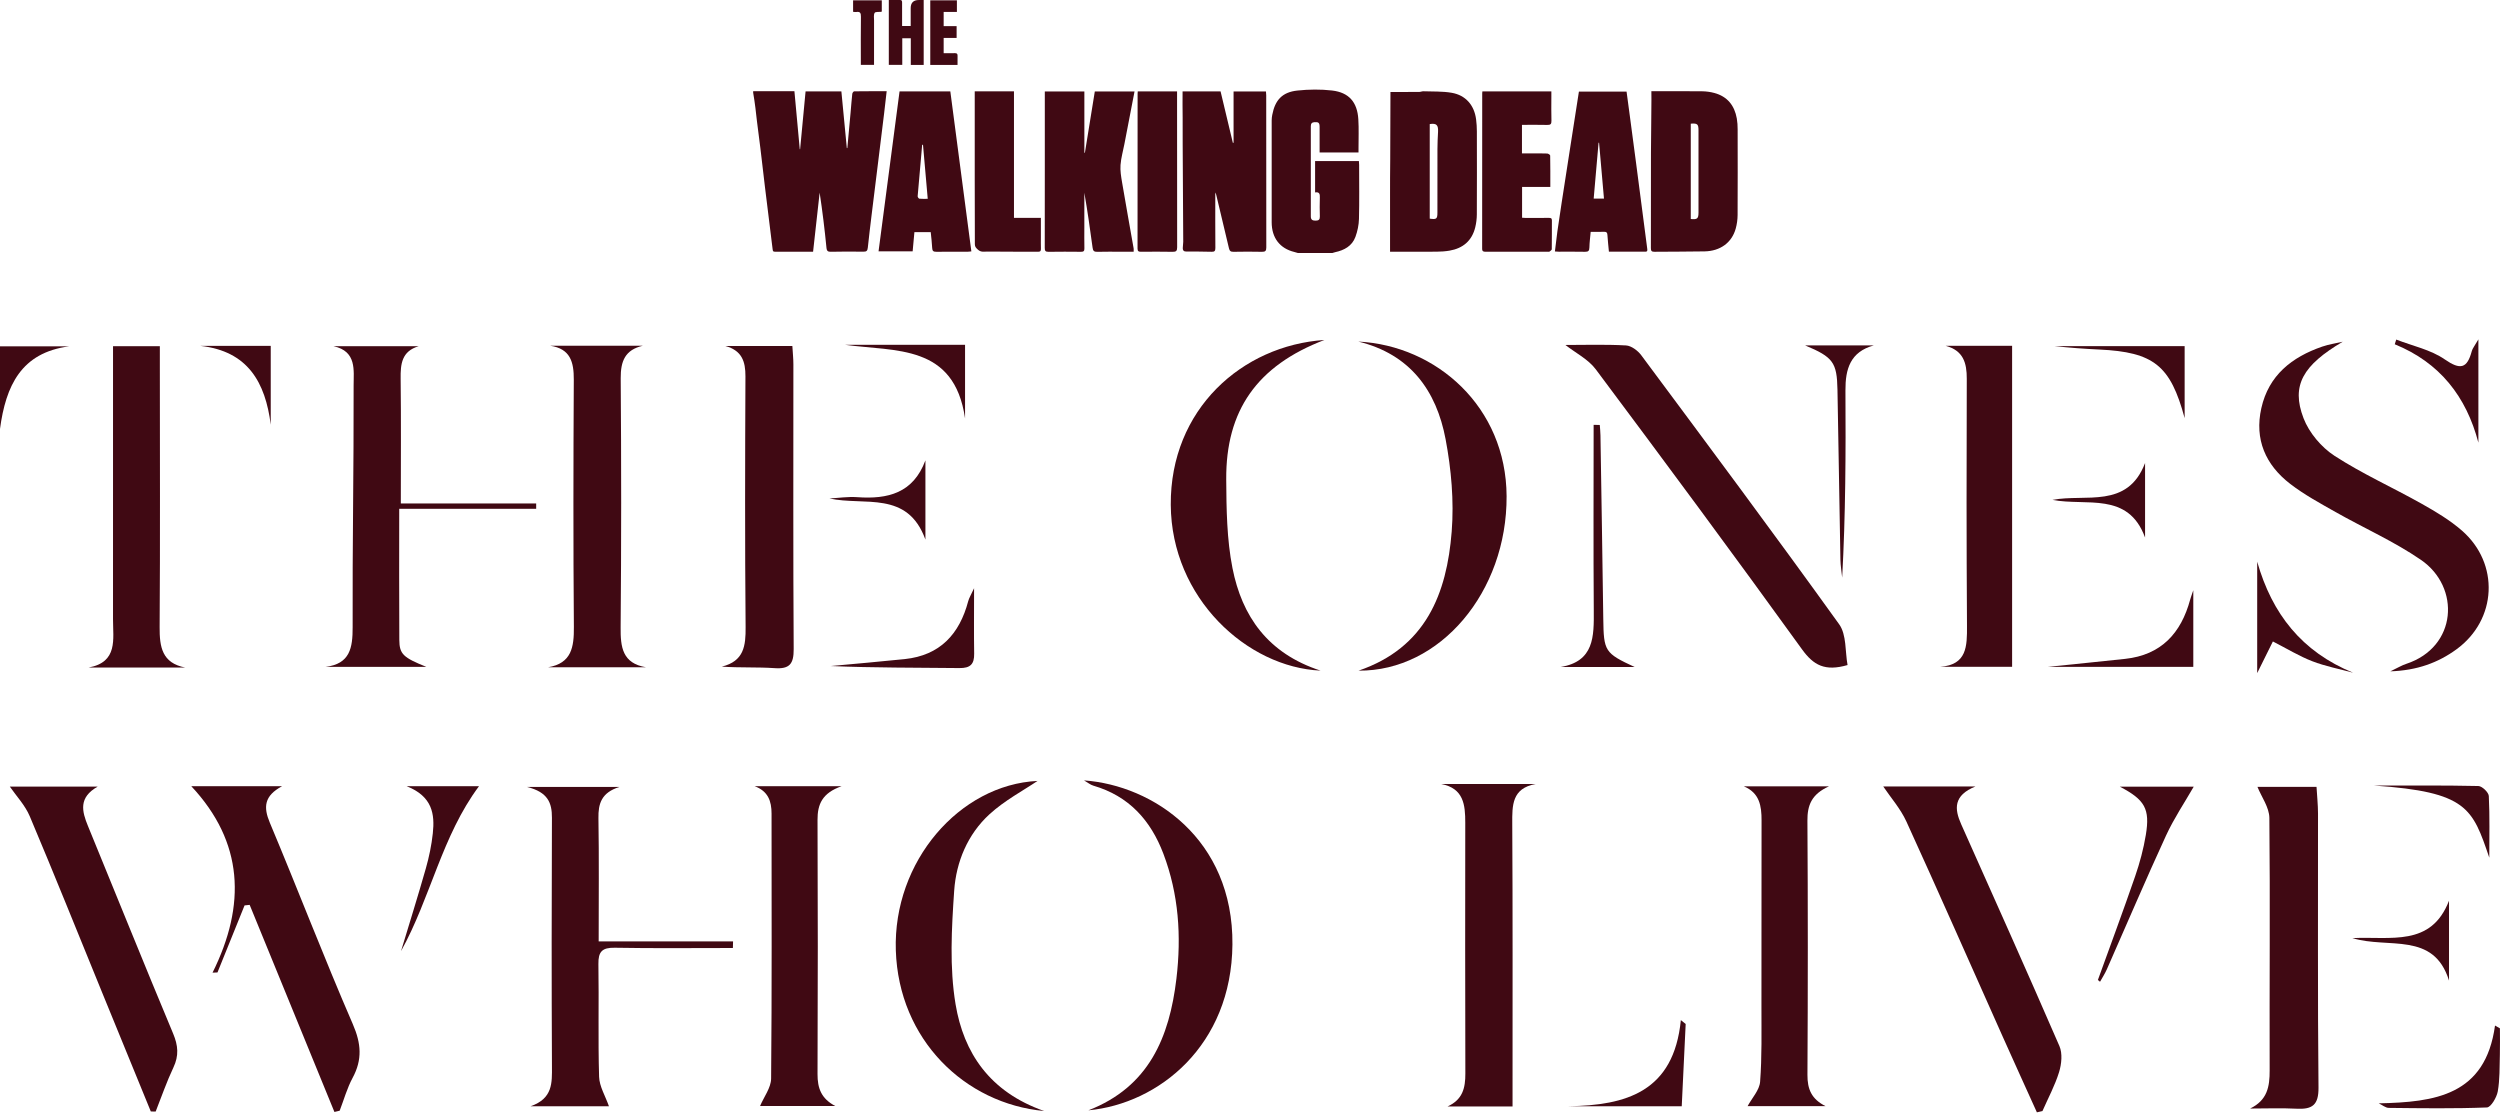
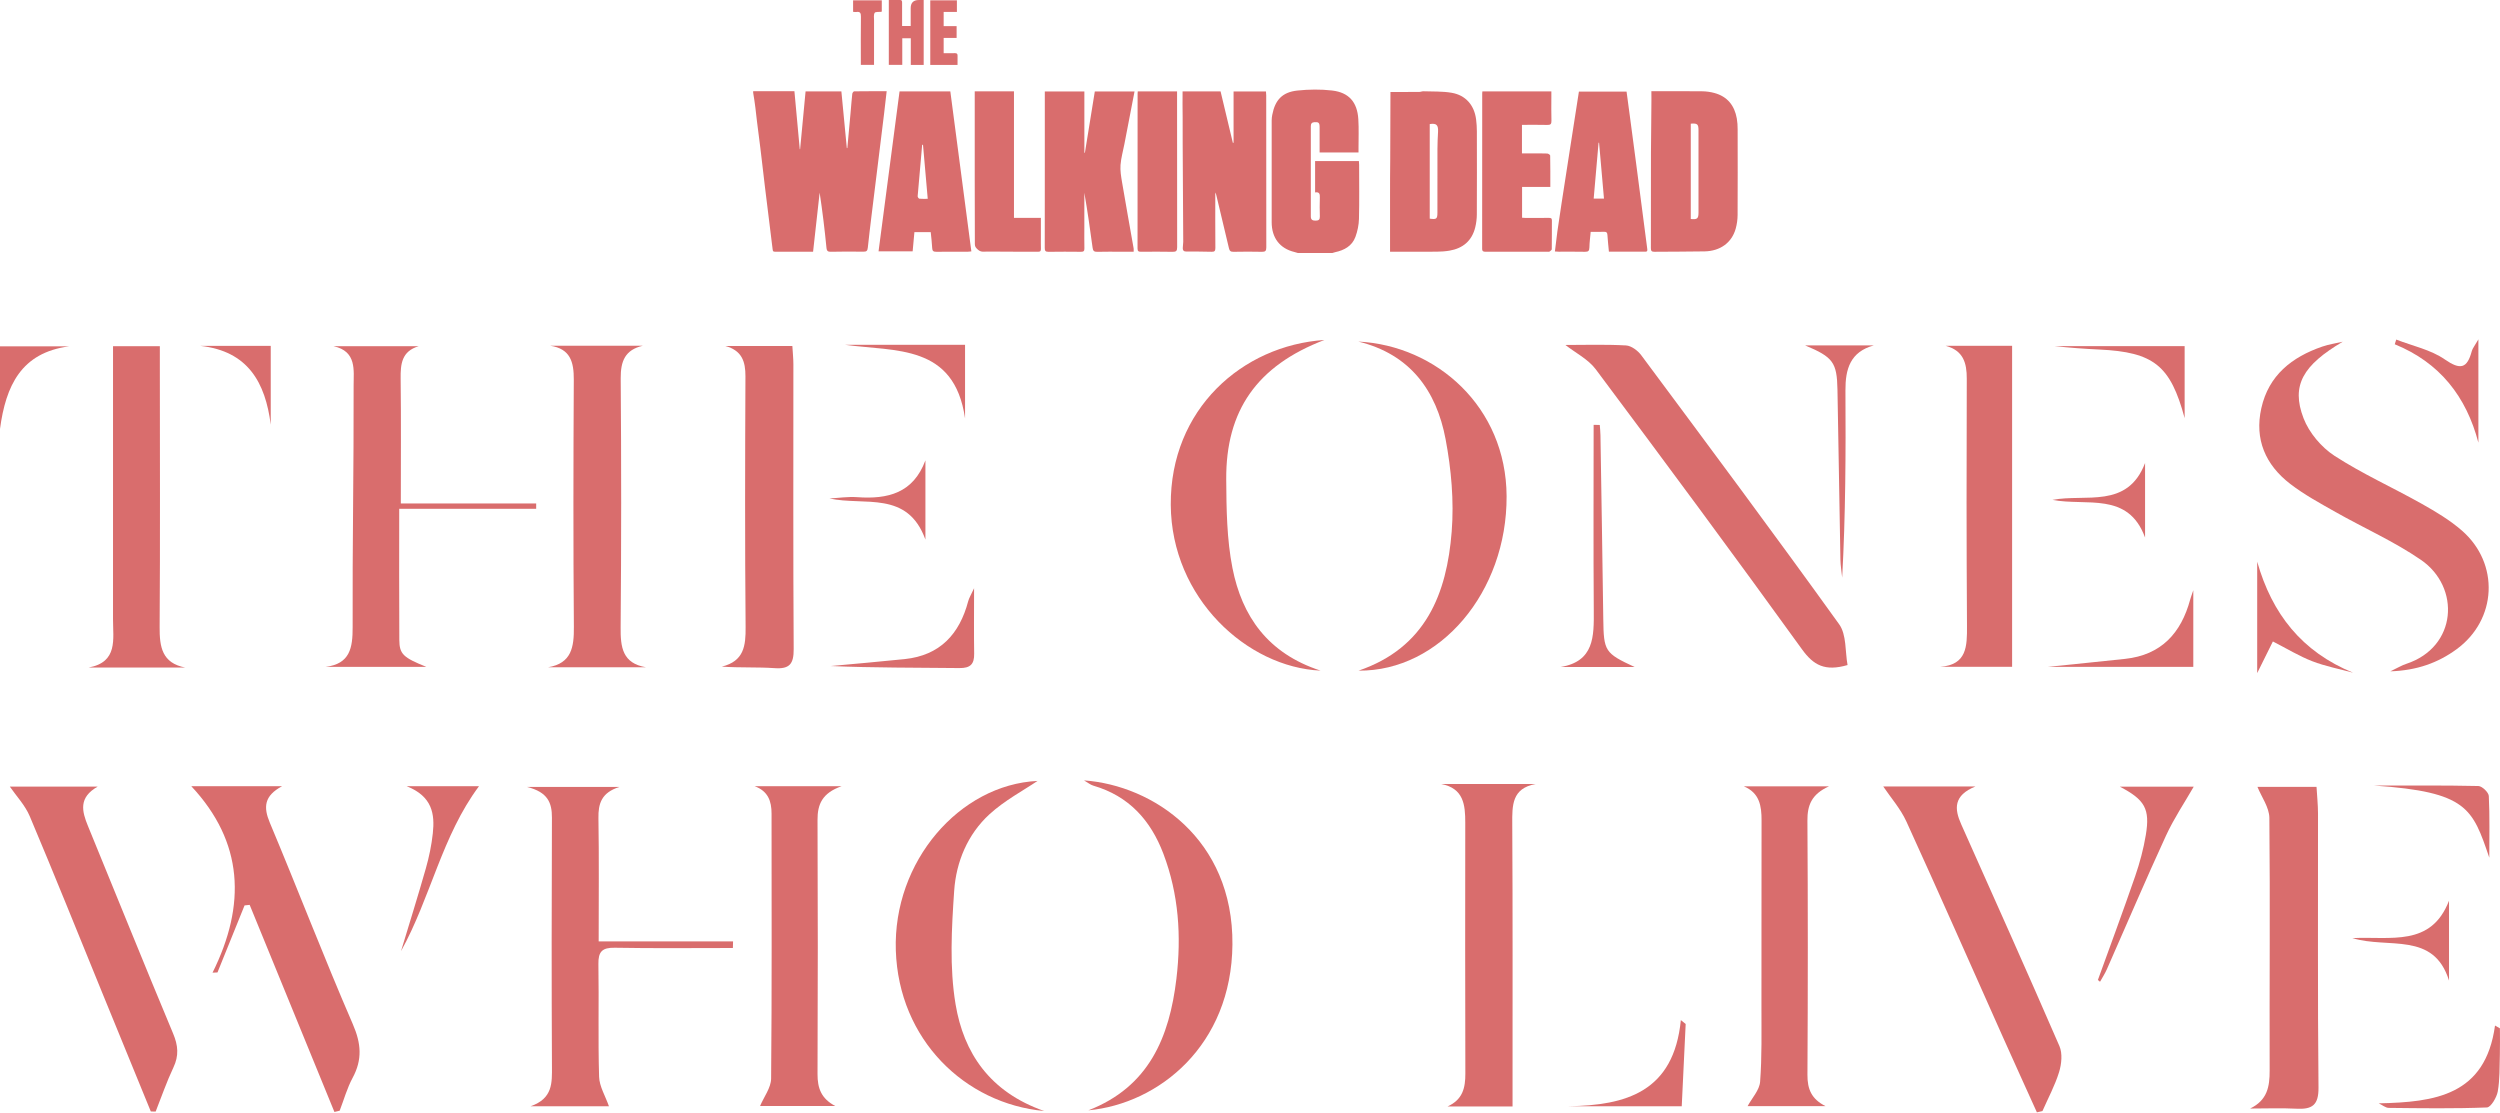
<svg xmlns="http://www.w3.org/2000/svg" id="Capa_2" data-name="Capa 2" viewBox="0 0 2756.61 1226.51">
  <defs>
    <style>
      .cls-1 {
-         fill: #400913;
+         fill: #d96d6d;
        stroke-width: 0px;
      }
    </style>
  </defs>
  <g id="Logos">
    <g id="The_One_Lives" data-name="The One Lives">
      <path class="cls-1" d="M1726.07,380.38c21.08,0,44-.75,66.82.51,5.88.32,13.06,5.73,16.86,10.85,73.22,98.51,146.57,196.95,218.19,296.61,8.29,11.53,6.5,30.27,9.26,44.97-24.95,7.21-37.54.23-50.22-17.34-74.8-103.63-150.87-206.36-227.4-308.73-8.36-11.18-22.36-18.14-33.5-26.87Z" />
      <path class="cls-1" d="M2583.16,376.82c-43.62,25.79-57.16,48-43.18,84.33,6.15,16,19.63,32.02,34.1,41.41,30.68,19.92,64.43,35.05,96.41,53.04,15.38,8.66,30.88,17.9,44.1,29.42,41.75,36.36,38.79,98.33-5.95,130.93-20.32,14.81-43.45,23.32-72.93,24.3,8.15-3.89,12.59-6.62,17.41-8.21,56.45-18.51,60.21-84.56,16.31-114.72-29.56-20.3-62.92-35.04-94.27-52.8-17.05-9.66-34.48-19.11-49.93-31.01-27.13-20.9-39.49-48.97-31.8-83.38,8.12-36.33,33.66-56.39,67.2-67.96,7.26-2.5,15-3.61,22.52-5.36Z" />
      <path class="cls-1" d="M269.66,998.35c-9.96,24.64-19.91,49.29-29.87,73.93-1.81.08-3.62.16-5.43.23,37.16-74.87,34.21-143.97-23.42-205.6h100.07c-19.81,10.67-20.74,23.01-13.46,40.33,31,73.8,59.64,148.6,91.48,222.03,9.26,21.35,10.65,39.04-.19,59.16-6.12,11.36-9.62,24.14-14.3,36.28-1.93.46-3.86.93-5.79,1.39-31.15-76.11-62.3-152.23-93.45-228.34-1.88.2-3.76.39-5.64.59Z" />
      <path class="cls-1" d="M2245.96,1226.51c-12.57-27.83-25.24-55.61-37.7-83.5-35.34-79.09-70.22-158.39-106.2-237.18-6.49-14.2-17.32-26.43-25.53-38.66h101.72c-24.49,9.93-23.31,24.76-15.77,41.66,36.34,81.46,72.88,162.84,108.35,244.67,3.5,8.07,2.34,19.7-.37,28.55-4.55,14.83-12.08,28.75-18.36,43.05-2.04.47-4.09.94-6.13,1.41Z" />
      <path class="cls-1" d="M441.98,555.12h149.23c0,1.96,0,3.91.01,5.87h-151.02c0,50.6-.2,97.62.11,144.64.11,15.64,4.31,19.42,29.78,29.68h-111.06c26.86-3.28,29.9-20.86,29.81-43.81-.34-88.8,1.32-177.61,1.08-266.41-.04-16.46,3.74-37.84-22.23-43.36h94c-18.83,5.58-20.13,19.69-19.92,35.92.56,44.62.19,89.26.19,137.46Z" />
      <path class="cls-1" d="M166.29,1225.56c-17.85-43.61-35.71-87.21-53.54-130.83-26.54-64.94-52.64-130.05-79.93-194.67-5.17-12.25-15-22.53-22-32.73h96.91c-21.31,12.05-17.42,27.21-10.78,43.38,31.35,76.3,62.09,152.84,93.94,228.93,5.55,13.25,6.5,24.37.33,37.4-7.46,15.75-13.13,32.35-19.57,48.58-1.79-.02-3.57-.03-5.36-.05Z" />
      <path class="cls-1" d="M808.11,1045.31c-43.4,0-86.81.5-130.2-.29-13.97-.26-18.31,4.31-18.08,18.02.69,41.41-.48,82.87.76,124.26.32,10.62,6.86,21.06,10.86,32.53h-86.5c24.74-8.55,23.73-25.91,23.65-43.99-.44-91.4-.39-182.8-.02-274.2.07-16.42-4.49-28.22-27.35-33.9h101.7c-19.81,6.24-23.34,18.45-23.07,34.4.74,43.94.26,87.9.26,135.88h148.19c-.07,2.43-.13,4.86-.2,7.29Z" />
      <path class="cls-1" d="M1667.8,1220.05h-71.67c16.77-7.65,19.69-20.52,19.63-36.37-.33-92.19-.15-184.38-.1-276.57.01-19.51-1.65-37.84-26.46-42.63h104.05c-26.18,4.76-25.89,23.43-25.77,43.89.58,96.8.3,193.6.32,290.4,0,5.84,0,11.67,0,21.27Z" />
      <path class="cls-1" d="M606.6,381.2h102.34c-19.74,4.45-24.66,17.05-24.52,35.99.7,91.5.71,183.02-.08,274.52-.19,21.83,1.86,39.66,27.98,44.06h-108.01c26.07-4.37,28.65-22.37,28.47-44.55-.74-90.84-.57-181.7-.09-272.54.1-19.38-3.64-34.14-26.11-37.47Z" />
      <path class="cls-1" d="M1922.91,867.08h93.76c-19.27,8.64-23.84,20.98-23.73,37.75.59,93.45.56,186.92.03,280.37-.09,15.88,4.54,26.71,19.97,34.5h-85.97c4.83-8.98,13.09-17.65,13.8-26.89,2.1-27.49,1.43-55.21,1.48-82.83.13-68.45-.05-136.9.12-205.35.04-15.97-2.16-30.27-19.47-37.55Z" />
      <path class="cls-1" d="M832.06,866.87h96.02c-21.59,7.53-26.72,20.1-26.64,37.19.42,93.42.39,186.85,0,280.27-.06,15.48,4.01,26.99,19.54,35.19h-82.89c4.23-10.05,12.09-20.13,12.18-30.28.91-97.36.49-194.74.48-292.11,0-13.7-3.78-24.78-18.69-30.25Z" />
      <path class="cls-1" d="M204.31,736.08h-106.7c32.68-5.96,26.97-31.26,27-53.34.11-91.5.03-182.99.02-274.49,0-8.39,0-16.78,0-26.49h51.62c0,7.2,0,14.2,0,21.2.02,96.1.44,192.21-.23,288.31-.15,22.12,2.61,39.85,28.29,44.81Z" />
      <path class="cls-1" d="M2481.09,1222.32c19-9.19,21.59-24.08,21.53-41.98-.29-92.84.62-185.69-.32-278.52-.12-11.58-8.67-23.09-13.13-34.17h65.13c.58,9.99,1.62,19.66,1.64,29.34.12,100.75-.45,201.5.54,302.24.19,19.22-6.88,24.17-24.07,23.28-17.07-.88-34.21-.19-51.32-.19Z" />
      <path class="cls-1" d="M2218.63,735.23h-79.17c29.38-2.14,29.57-22.65,29.43-45.05-.58-90.81-.58-181.62-.24-272.43.07-17.7-3.83-31.19-23.21-36.43h73.2v353.91Z" />
      <path class="cls-1" d="M799.92,381.54h73.77c.44,7.5,1.13,13.88,1.13,20.26.04,104.61-.35,209.22.33,313.83.11,16.42-4.44,22.26-21.06,21.1-18.88-1.32-37.92-.3-58.24-1.67,24.56-6.01,26.48-22.99,26.29-43.66-.82-92.1-.6-184.22-.18-276.33.08-16.59-3.92-28.51-22.04-33.53Z" />
      <path class="cls-1" d="M1497.72,376.62c86.13,4.43,163.05,71.95,163.52,170.49.5,105.61-73.34,193.12-163.23,192.38,74.12-25.34,97.34-84.87,102.7-153.44,2.63-33.6-.46-68.52-6.73-101.75-10.13-53.67-39.13-93.73-96.26-107.68Z" />
      <path class="cls-1" d="M1460.37,374.86c-74.41,28.44-108.79,77.83-108.28,153.79.22,32.65.61,65.94,6.89,97.76,10.46,52.95,38.84,94.1,97.12,113.04-80.9-3.6-164.52-79.87-165.16-182.81-.66-105.3,78.58-175.66,169.42-181.78Z" />
      <path class="cls-1" d="M1151.35,1225.05c-87.43-8.09-160.41-78.72-163.58-177.11-3.17-98.1,70.33-182.71,156.25-186.86-15.31,10.42-36.29,21.44-53.15,36.93-23.97,22.03-36.57,52.45-38.74,84.07-2.86,41.66-5.29,84.58,1.54,125.38,8.89,53.12,37.35,96.53,97.69,117.59Z" />
      <path class="cls-1" d="M1200.09,1224.3c66.6-25.82,89.36-80.31,97.07-145.1,5.6-47.05,2.56-93.1-14.32-137.72-14-37.01-38.12-63.79-77.27-75.18-3.33-.97-6.22-3.46-10.27-5.8,75.95,5.42,164.6,64.44,163.63,180.93-.93,111.21-81,175.55-158.84,182.87Z" />
      <path class="cls-1" d="M2313.21,1080.59c13.77-38.12,27.91-76.11,41.12-114.43,5.11-14.82,9.23-30.19,11.77-45.64,4.71-28.6-1-38.65-28.71-53.12h81.52c-9.84,17.17-21.77,34.85-30.57,53.97-22.49,48.85-43.55,98.36-65.29,147.56-2.08,4.71-4.96,9.07-7.46,13.59-.79-.64-1.58-1.29-2.37-1.93Z" />
      <path class="cls-1" d="M442.18,1048.76c9.19-30.43,18.72-60.77,27.41-91.35,3.57-12.56,6.25-25.53,7.65-38.5,2.29-21.1-.38-40.74-28.8-51.99h79.71c-40.88,54.77-53.28,122.89-85.97,181.84Z" />
      <path class="cls-1" d="M2488.88,619.35c16.31,57.34,49.04,99.22,105.73,122.41-15.07-4.12-30.59-7.08-45.08-12.69-14.41-5.58-27.78-13.81-43.35-21.77-5.13,10.35-9.91,19.99-17.3,34.89v-122.84Z" />
      <path class="cls-1" d="M1990.35,380.83h75.88c-26.05,7.1-31.51,26.06-31.36,49.7.42,68.66.15,137.32-3.61,206.34-.67-6.62-1.81-13.23-1.94-19.86-1.17-62.43-2.05-124.87-3.25-187.3-.58-30.07-4.71-35.9-35.73-48.88Z" />
      <path class="cls-1" d="M2622.92,1216.59c62-1.31,117.63-8.6,128.2-85.79,1.8,1.03,3.6,2.07,5.4,3.1,0,9.67.23,19.34-.06,29-.4,13.56.04,27.33-2.32,40.58-1.19,6.65-7.57,17.48-11.95,17.65-36.04,1.4-72.16.88-108.25.48-3.53-.04-7.03-3.12-11.03-5.01Z" />
      <path class="cls-1" d="M1074.06,648.64c0,27.68-.26,49.92.1,72.14.19,11.63-4.27,16.01-16.33,15.87-47.25-.55-94.5-.23-141.85-2.24,27.21-2.54,54.44-4.82,81.61-7.67,38.93-4.09,60.41-27.53,70.02-63.9.92-3.47,2.97-6.65,6.44-14.21Z" />
      <path class="cls-1" d="M2418.43,650.78v84.54h-160.52c30.7-3.17,58.04-5.87,85.35-8.82,39.81-4.3,61.72-28.34,71.72-65.35.64-2.37,1.55-4.67,3.46-10.36Z" />
      <path class="cls-1" d="M1764,468.6c.26,3.82.68,7.63.74,11.45,1.07,67.46,2.2,134.93,3.11,202.39.48,35.67,1.57,37.7,34.62,53.05h-81.82c37.27-6.1,36.94-33.77,36.72-62.43-.51-68.2-.16-136.41-.16-204.62,2.26.05,4.53.11,6.79.16Z" />
      <path class="cls-1" d="M1854.36,1219.8h-125.21c64.02-.92,116.41-15.91,124.23-94.99,1.77,1.43,3.55,2.85,5.32,4.28-1.39,28.98-2.77,57.97-4.34,90.72Z" />
      <path class="cls-1" d="M2642.18,374.42c18,7.02,38.01,11.14,53.46,21.83,17.33,12,24.72,10.15,29.89-9.17.76-2.84,2.92-5.32,7.25-12.88v113.89c-13.31-50.78-42.55-88.26-92.21-108.48.54-1.73,1.07-3.46,1.61-5.19Z" />
      <path class="cls-1" d="M931.45,380.16h132.66v81.21c-11.88-82.16-76.53-73.53-132.66-81.21Z" />
      <path class="cls-1" d="M2408.88,381.65v79.4c-15.61-57.93-33.94-72.85-94.32-75.65-16.38-.76-32.75-2-49.16-3.74h143.48Z" />
      <path class="cls-1" d="M2744.8,945.7c-18.59-54.56-24.27-72.43-126.84-79.5,38.27,0,76.55-.35,114.81.5,4.09.09,11.3,7.01,11.5,11.04,1.12,22.6.54,45.29.54,67.95Z" />
      <path class="cls-1" d="M1020.41,507.6v87.39c-19.78-54.63-67.16-36.9-105.84-45.36,10.2-.54,20.47-2.16,30.57-1.43,33.82,2.45,61.88-4.44,75.27-40.6Z" />
      <path class="cls-1" d="M2700.39,1081.23c-16.94-54.57-67.02-34.67-106.53-46.83,42.33-2.07,86.78,9.97,106.53-41.24v88.07Z" />
      <path class="cls-1" d="M0,472.93v-91.04h76.25C23.31,388.85,6.41,425.29,0,472.93Z" />
      <path class="cls-1" d="M2263.21,551.19c36.5-7,82.61,10.23,102.04-40.63v82.17c-18.67-51.04-64.68-34.32-102.04-41.53Z" />
      <path class="cls-1" d="M220.99,381.39h77.54v86.9c-5.89-46.4-25.09-81.16-77.54-86.9Z" />
      <g id="The_Walking" data-name="The Walking">
        <path class="cls-1" d="M830.48,100.58h45.48c1.98,21.49,3.93,42.73,5.89,63.96.13,0,.26-.02.39-.03,2-21.17,4-42.34,6.02-63.71h39.48c2,20.83,4,41.67,6,62.5.19-.01.38-.03.57-.04,1.2-13.1,2.42-26.21,3.6-39.31.62-6.84,1.1-13.7,1.85-20.52.11-1.01,1.33-2.7,2.06-2.72,11.8-.17,23.6-.12,35.86-.12-.99,8.63-1.88,16.78-2.87,24.92-2.12,17.45-4.28,34.89-6.43,52.33-2.4,19.49-4.84,38.97-7.22,58.46-1.49,12.27-2.99,24.54-4.28,36.83-.36,3.4-1.37,4.48-5.07,4.39-11.8-.3-23.62-.07-35.43.09-3.18.04-4.7-.46-5.08-4.35-1.99-20.29-4.44-40.53-7.52-60.85-2.39,21.53-4.78,43.06-7.24,65.16h-26.87c-3.3,0-6.61.05-9.91-.01-9.32-.18-6.95,1.46-8.47-7.92-.44-2.74-3.47-28.16-4.2-34.1-2.38-19.48-4.87-38.95-7.04-58.45-2.16-19.45-5.03-38.81-7.12-58.27-.59-5.55-1.62-11.06-2.45-16.59,0-.55,0-1.1,0-1.65Z" />
        <path class="cls-1" d="M1431.1,278.97c-1.28-.37-2.55-.8-3.85-1.11-15.98-3.86-25.01-15.51-25.04-32.75-.07-37.44-.03-74.87,0-112.31,0-2.04.24-4.12.63-6.13,3.1-16.4,11.07-25.06,27.72-26.83,12.63-1.34,25.66-1.5,38.26-.04,18.6,2.17,27.77,12.81,28.93,31.63.67,10.83.18,21.74.21,32.61,0,1.22,0,2.44,0,4.09h-42.9c0-9.45.01-18.77,0-28.08,0-4.64-1.12-5.62-5.56-5.35-2.85.18-4.13,1.42-4.13,4.39.05,33.17.06,66.34,0,99.51,0,4.01,2.07,4.7,5.49,4.68,3.44-.02,4.55-1.36,4.45-4.71-.2-6.86-.22-13.73,0-20.59.12-3.78-.23-6.62-5.22-5.81v-34.55h48.3c.09,1.52.24,2.86.24,4.2.01,19.82.33,39.65-.17,59.45-.17,6.72-1.59,13.7-3.93,20-3.71,10.01-12.3,14.67-22.38,16.81-1.04.22-2.04.6-3.06.9h-38Z" />
        <path class="cls-1" d="M1340.03,212.2c0,20.53-.1,40.89.09,61.24.03,3.41-1.05,4.25-4.18,4.18-9.34-.22-18.69-.3-28.03-.26-2.78.01-3.75-1.4-3.74-3.73,0-2.31.53-4.62.52-6.94-.18-36.09-.41-72.18-.62-108.26-.01-2.19.05-25.4-.03-28.84-.22-9.46-.08-18.94-.08-28.83h41.9c4.51,18.88,9.03,37.81,13.55,56.75l.78-.11v-56.58h35.72c.1,1.44.28,2.89.28,4.34.01,55.86-.02,111.73.09,167.59,0,3.78-.98,4.99-4.82,4.9-10.46-.24-20.92-.2-31.38,0-3.06.06-4.3-.95-4.98-3.89-4.6-19.76-9.36-39.48-14.09-59.2-.19-.77-.62-1.49-.99-2.35Z" />
        <path class="cls-1" d="M1820.88,100.58h3.95c17.34,0,34.68-.12,52.01.08,4.48.05,9.08.68,13.41,1.84,14.41,3.87,22.32,13.8,24.84,28.2.68,3.9.91,7.92.91,11.89.07,31.51.13,63.02-.05,94.52-.03,5.02-.74,10.19-2.09,15.02-4.31,15.43-16.96,24.71-34.3,25.06-18.43.38-36.86.21-55.29.43-3.1.04-3.95-.98-3.94-4.04.11-34.95.08-69.9.09-104.84,0-15.41.79-66.79.46-68.16ZM1864.32,136.37v105.11c7.15.76,8.51-.41,8.52-7.13.01-30.26.01-60.52,0-90.77,0-6.72-1.29-7.84-8.52-7.21Z" />
        <path class="cls-1" d="M1195.67,100.85v67.53c.2.02.4.04.6.05,3.64-22.53,7.28-45.06,10.92-67.61h43.8c-3.76,19.53-7.47,38.77-11.18,58.02-1.48,7.68-3.69,15.3-4.27,23.05-.47,6.27.62,12.74,1.68,19.02,4.12,24.35,8.51,48.66,12.77,72.99.18,1.03.02,2.12.02,3.68-4.58,0-8.94,0-13.31,0-8.95,0-17.9-.18-26.84.09-3.57.11-4.67-1.15-5.12-4.53-2.7-20.24-5.61-40.45-9.1-60.63,0,12.74,0,25.48,0,38.22,0,7.71-.11,15.42.06,23.12.07,2.86-.8,3.82-3.71,3.79-11.96-.13-23.93-.17-35.9.02-3.4.05-4.11-1.2-4.1-4.33.1-29.45.06-58.9.06-88.35,0-26.42,0-52.85,0-79.27v-4.84h43.61Z" />
        <path class="cls-1" d="M1532.73,277.57c0-21.08-.01-41.29,0-61.51.01-13.51,0-27.02.19-40.54.03-2.08.26-59.39.26-74.09,10.71,0,21.17.03,31.64-.04,1.57-.01,3.14-.8,4.69-.74,10.41.4,21-.11,31.19,1.66,15.53,2.69,24.93,13.76,26.92,29.37.55,4.35.83,8.76.84,13.14.07,30.55.11,61.1-.04,91.64-.02,4.76-.63,9.63-1.77,14.26-3.65,14.82-13.57,23.12-28.37,25.66-4.71.81-9.56,1.09-14.35,1.14-15.42.14-30.83.05-46.25.05h-4.94ZM1576.49,136.8v104.28c7.48,1.12,8.47.3,8.47-6.69,0-23.38-.04-46.75.03-70.13.02-6.29.32-12.59.66-18.88.4-7.57-1.71-9.74-9.16-8.58Z" />
        <path class="cls-1" d="M991.91,100.77h55.96c7.72,58.75,15.43,117.38,23.19,176.41-1.56.15-2.75.37-3.93.37-11.57.03-23.13-.06-34.7.07-3.07.04-4.41-.76-4.56-4.1-.25-5.76-1.02-11.49-1.61-17.55h-17.99c-.64,6.91-1.27,13.84-1.95,21.17h-37.59c7.71-58.74,15.41-117.33,23.16-176.38ZM1017.74,159.71c-.31-.02-.62-.04-.93-.06-.26,3.04-.52,6.08-.79,9.11-1.42,15.87-2.88,31.74-4.17,47.62-.07.89,1.13,2.63,1.87,2.71,2.95.32,5.94.13,9.24.13-1.78-20.25-3.5-39.88-5.22-59.51Z" />
        <path class="cls-1" d="M1774.06,277.54c-.61-6.57-1.27-12.55-1.66-18.56-.16-2.41-.9-3.45-3.43-3.38-4.8.14-9.6.04-15.02.04-.52,5.92-1.28,11.6-1.41,17.28-.08,3.56-1.16,4.79-4.8,4.71-9.63-.22-19.27-.06-28.9-.09-1.34,0-2.68-.16-4.33-.26.93-7.56,1.76-14.74,2.7-21.92,2.38-18.1,23.51-152.08,23.77-154.37h52.54c1.15,8.57,2.34,17.36,3.51,26.15,2.37,17.82,4.75,35.64,7.09,53.47,2.34,17.83,4.65,35.66,6.97,53.5,1.73,13.34,3.42,26.68,5.21,40.02.25,1.87.43,3.39-2.05,3.4-13.19.02-26.39,0-40.19,0ZM1768.61,218.98c-1.82-20.75-3.61-41.17-5.4-61.6-.19.01-.38.02-.57.03-1.78,20.44-3.57,40.89-5.37,61.56h11.34Z" />
        <path class="cls-1" d="M1634.54,100.75h76.06c0,2.2,0,4.32,0,6.45,0,8.67-.18,17.34.09,26,.12,3.75-1.16,4.64-4.72,4.55-9.18-.24-18.37-.08-27.79-.08v31.5c3.75,0,7.54,0,11.33,0,5.51,0,11.02-.13,16.51.11,1.18.05,3.27,1.45,3.28,2.26.22,11.38.15,22.77.15,34.57h-31.14v33.97c1.39.08,2.85.24,4.31.24,8.4,0,16.79.04,25.19-.07,2.13-.03,3.4.27,3.38,2.81-.07,10.59.04,21.19-.14,31.78-.02.91-1.6,1.87-2.58,2.65-.34.27-1.07.06-1.62.06-22.85,0-45.7-.02-68.55.03-2.51,0-4.03-.18-4.02-3.45.09-57.11.07-114.21.08-171.32,0-.54.09-1.08.19-2.08Z" />
        <path class="cls-1" d="M1074.77,100.72h43.28v139.49h29.67c0,7.59,0,14.56,0,21.53,0,4.13-.1,8.26.04,12.38.08,2.35-.46,3.51-3.15,3.49-18.58-.11-37.16,0-55.74-.22-3.39-.04-6.9,1.02-10.31-1.89-2.2-1.88-3.64-3.35-3.64-6.12-.06-23.93-.12-47.86-.14-71.79-.02-26.82,0-53.63,0-80.45,0-5.34,0-10.69,0-16.43Z" />
        <path class="cls-1" d="M1254.54,100.8h43.35c0,4.28,0,8.36,0,12.44,0,53.13-.04,106.26.09,159.39,0,3.99-1.1,5.12-5.06,5.03-11.56-.26-23.13-.14-34.7-.05-2.65.02-3.93-.49-3.92-3.6.09-56.98.06-113.97.07-170.95,0-.66.1-1.32.17-2.26Z" />
        <path class="cls-1" d="M980.03.02c4.28,0,8.24.06,12.2-.02,2.52-.06,2.46,1.55,2.46,3.3-.02,6.88,0,13.76,0,20.63,0,1.48,0,2.97,0,4.72h9.48V9.04Q1004.17.01,1013.26.01c1.64,0,3.27,0,5.24,0v71.62h-14.21v-29.45h-9.41v29.35h-14.84V.02Z" />
        <path class="cls-1" d="M1025.75,71.62V.35h29.37v12.81h-14.6v15.68h14.29v13h-14.29v16.81c4.26,0,8.35.07,12.43-.03,2.13-.05,2.97.74,2.9,2.89-.11,3.27-.03,6.54-.03,10.11h-30.07Z" />
        <path class="cls-1" d="M972.3.33v12.33c-.33.23-.43.36-.54.37-2.54.31-6.44-.25-7.3,1.12-1.33,2.1-.69,5.52-.69,8.38-.04,16.22-.02,32.45-.02,49.03h-14.55c0-1.48,0-2.94,0-4.39,0-16.24-.14-32.48.1-48.71.06-4.12-.92-5.93-5.2-5.22-1.03.17-2.14-.12-3.44-.21V.33h31.65Z" />
      </g>
    </g>
  </g>
</svg>
